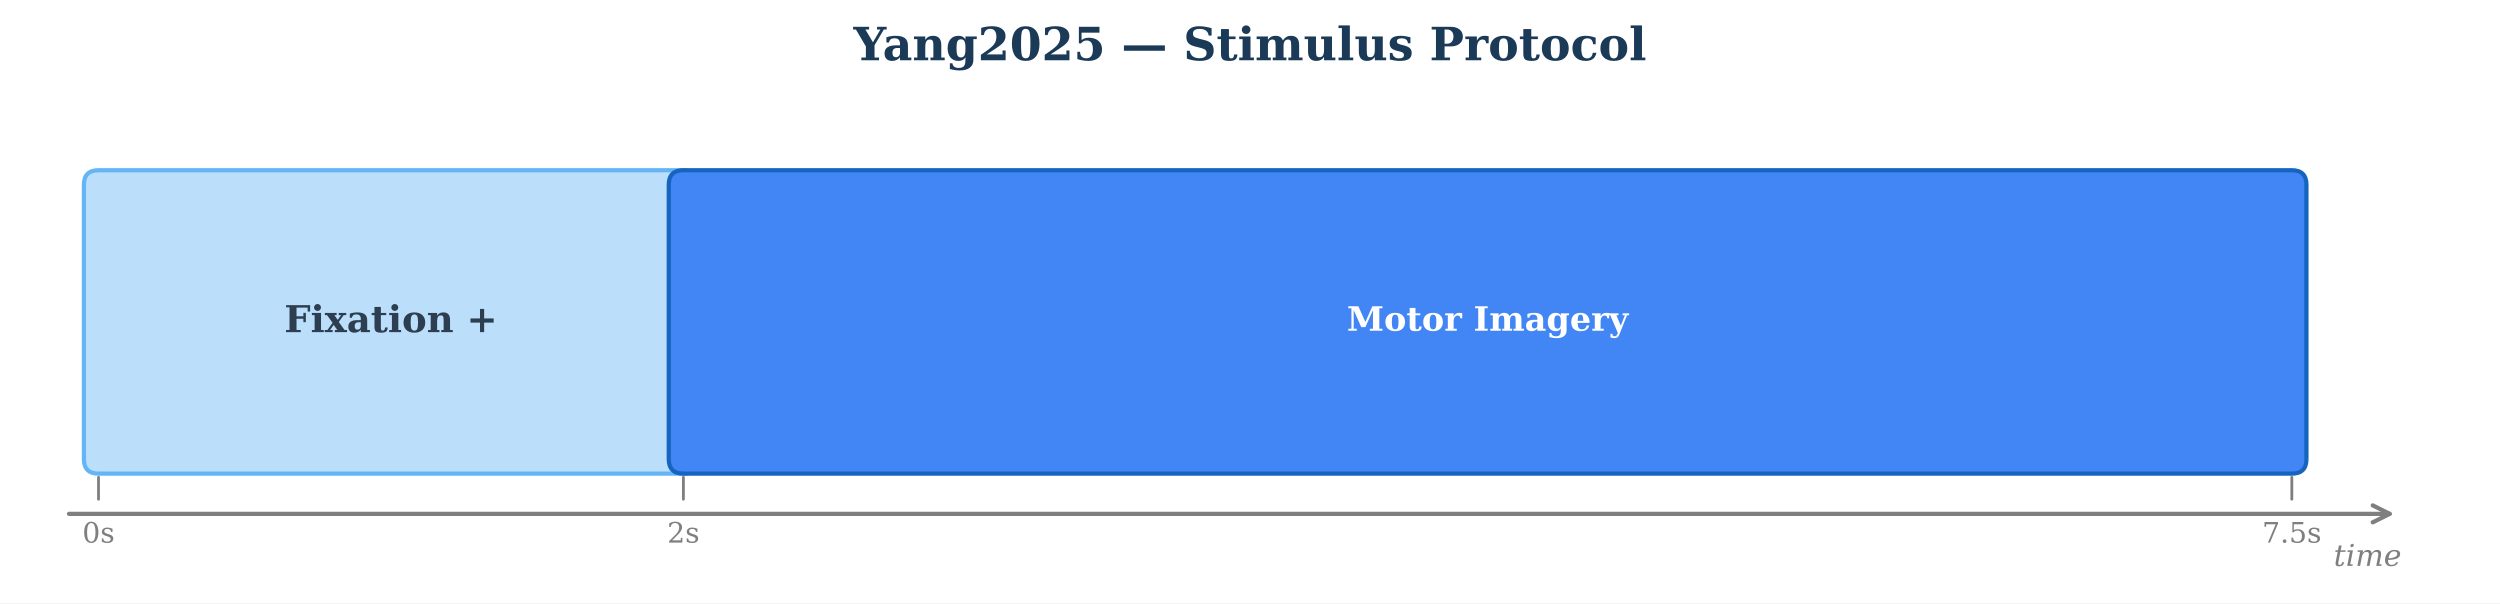
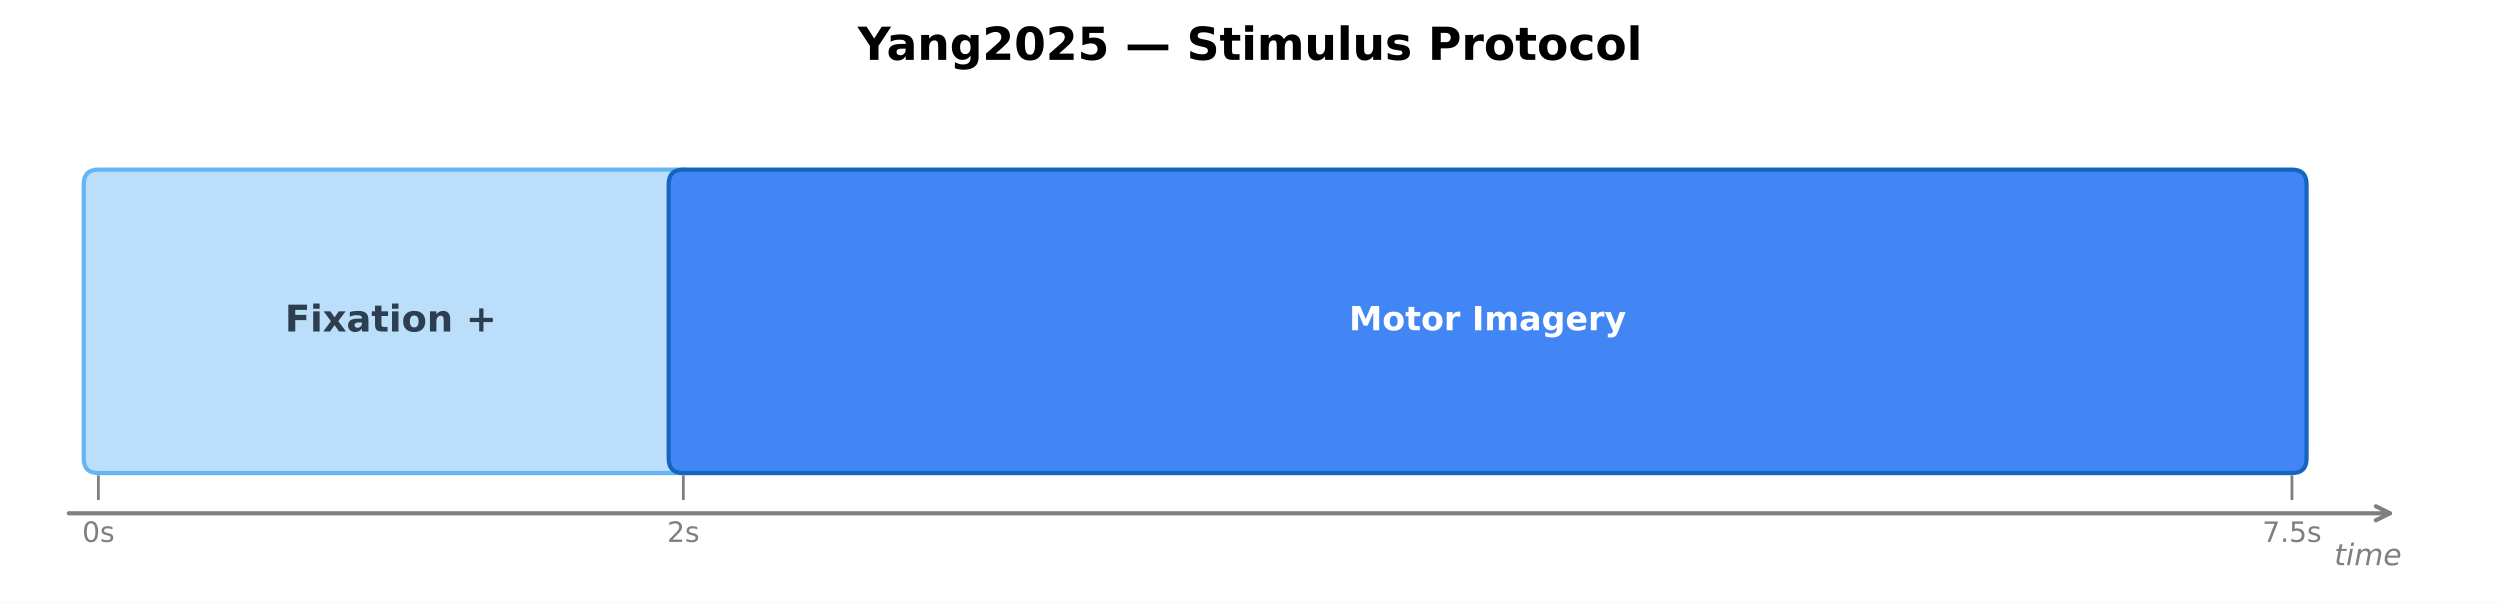
- <svg xmlns="http://www.w3.org/2000/svg" xmlns:xlink="http://www.w3.org/1999/xlink" width="708.48pt" height="170.95pt" viewBox="0 0 708.48 170.95" version="1.1">
+ <svg xmlns="http://www.w3.org/2000/svg" xmlns:xlink="http://www.w3.org/1999/xlink" width="712.8pt" height="171.788pt" viewBox="0 0 712.8 171.788" version="1.1">
  <defs>
    <style type="text/css">*{stroke-linejoin: round; stroke-linecap: butt}</style>
  </defs>
  <g id="figure_1">
    <g id="patch_1">
-       <path d="M 0 170.95  L 708.48 170.95  L 708.48 0  L 0 0  z " style="fill: #ffffff" />
+       <path d="M 0 171.788  L 712.8 171.788  L 712.8 0  L 0 0  z " style="fill: #ffffff" />
    </g>
    <g id="axes_1">
      <g id="patch_2">
-         <path d="M 27.919 134.226  L 193.669 134.226  Q 197.813 134.226 197.813 130.082  L 197.813 52.387  Q 197.813 48.243 193.669 48.243  L 27.919 48.243  Q 23.775 48.243 23.775 52.387  L 23.775 130.082  Q 23.775 134.226 27.919 134.226  z " clip-path="url(#p3e54417679)" style="fill: #bbdefb; stroke: #64b5f6; stroke-width: 1.2" />
+         <path d="M 28.048 134.88  L 194.83 134.88  Q 198.999 134.88 198.999 130.711  L 198.999 52.532  Q 198.999 48.362 194.83 48.362  L 28.048 48.362  Q 23.878 48.362 23.878 52.532  L 23.878 130.711  Q 23.878 134.88 28.048 134.88  z " clip-path="url(#p49a84aa2d1)" style="fill: #bbdefb; stroke: #64b5f6; stroke-width: 1.2" />
      </g>
      <g id="patch_3">
-         <path d="M 193.669 134.226  L 649.483 134.226  Q 653.627 134.226 653.627 130.082  L 653.627 52.387  Q 653.627 48.243 649.483 48.243  L 193.669 48.243  Q 189.525 48.243 189.525 52.387  L 189.525 130.082  Q 189.525 134.226 193.669 134.226  z " clip-path="url(#p3e54417679)" style="fill: #4285f4; stroke: #1565c0; stroke-width: 1.2" />
+         <path d="M 194.83 134.88  L 653.481 134.88  Q 657.65 134.88 657.65 130.711  L 657.65 52.532  Q 657.65 48.362 653.481 48.362  L 194.83 48.362  Q 190.66 48.362 190.66 52.532  L 190.66 130.711  Q 190.66 134.88 194.83 134.88  z " clip-path="url(#p49a84aa2d1)" style="fill: #4285f4; stroke: #1565c0; stroke-width: 1.2" />
      </g>
      <g id="line2d_1">
-         <path d="M 27.919 135.262  L 27.919 141.477  " clip-path="url(#p3e54417679)" style="fill: none; stroke: #7f7f7f; stroke-width: 0.8; stroke-linecap: round" />
+         <path d="M 28.048 135.923  L 28.048 142.177  " clip-path="url(#p49a84aa2d1)" style="fill: none; stroke: #7f7f7f; stroke-width: 0.8; stroke-linecap: square" />
      </g>
      <g id="line2d_2">
-         <path d="M 193.669 135.262  L 193.669 141.477  " clip-path="url(#p3e54417679)" style="fill: none; stroke: #7f7f7f; stroke-width: 0.8; stroke-linecap: round" />
+         <path d="M 194.83 135.923  L 194.83 142.177  " clip-path="url(#p49a84aa2d1)" style="fill: none; stroke: #7f7f7f; stroke-width: 0.8; stroke-linecap: square" />
      </g>
      <g id="line2d_3">
-         <path d="M 649.483 135.262  L 649.483 141.477  " clip-path="url(#p3e54417679)" style="fill: none; stroke: #7f7f7f; stroke-width: 0.8; stroke-linecap: round" />
+         <path d="M 653.481 135.923  L 653.481 142.177  " clip-path="url(#p49a84aa2d1)" style="fill: none; stroke: #7f7f7f; stroke-width: 0.8; stroke-linecap: square" />
      </g>
      <g id="text_1">
-         <g clip-path="url(#p3e54417679)">
-           <g style="fill: #2c3e50" transform="translate(80.57536 94.13173) scale(0.105 -0.105)">
+         <g clip-path="url(#p49a84aa2d1)">
+           <g style="fill: #2c3e50" transform="translate(81.2431 94.5186) scale(0.105 -0.105)">
            <defs>
-               <path id="DejaVuSerif-Bold-46" d="M 300 0  L 300 378  L 897 378  L 897 4288  L 300 4288  L 300 4666  L 4459 4666  L 4459 3566  L 4031 3566  L 4031 4238  L 2106 4238  L 2106 2741  L 3291 2741  L 3291 3334  L 3719 3334  L 3719 1722  L 3291 1722  L 3291 2316  L 2106 2316  L 2106 378  L 2841 378  L 2841 0  L 300 0  z " transform="scale(0.015625)" />
-               <path id="DejaVuSerif-Bold-69" d="M 588 4263  Q 588 4516 763 4689  Q 938 4863 1191 4863  Q 1438 4863 1611 4689  Q 1784 4516 1784 4263  Q 1784 4016 1611 3842  Q 1438 3669 1191 3669  Q 938 3669 763 3841  Q 588 4013 588 4263  z M 1797 378  L 2272 378  L 2272 0  L 219 0  L 219 378  L 691 378  L 691 2944  L 219 2944  L 219 3322  L 1797 3322  L 1797 378  z " transform="scale(0.015625)" />
-               <path id="DejaVuSerif-Bold-78" d="M 2247 2119  L 2834 2944  L 2425 2944  L 2425 3322  L 3719 3322  L 3719 2944  L 3278 2944  L 2431 1759  L 3419 378  L 3859 378  L 3859 0  L 1747 0  L 1747 378  L 2175 378  L 1550 1253  L 922 378  L 1369 378  L 1369 0  L 0 0  L 0 378  L 475 378  L 1356 1619  L 403 2944  L 31 2944  L 31 3322  L 2059 3322  L 2059 2944  L 1656 2944  L 2247 2119  z " transform="scale(0.015625)" />
-               <path id="DejaVuSerif-Bold-61" d="M 3525 2041  L 3525 378  L 4000 378  L 4000 0  L 2419 0  L 2419 422  Q 2200 159 1931 34  Q 1663 -91 1319 -91  Q 809 -91 536 182  Q 263 456 263 966  Q 263 1525 655 1803  Q 1047 2081 1838 2081  L 2419 2081  L 2419 2278  Q 2419 2681 2228 2873  Q 2038 3066 1638 3066  Q 1306 3066 1126 2930  Q 947 2794 872 2484  L 519 2484  L 519 3200  Q 816 3306 1134 3359  Q 1453 3413 1806 3413  Q 2697 3413 3111 3081  Q 3525 2750 3525 2041  z M 2419 1044  L 2419 1709  L 2003 1709  Q 1694 1709 1528 1540  Q 1363 1372 1363 1056  Q 1363 741 1483 584  Q 1603 428 1850 428  Q 2106 428 2262 597  Q 2419 766 2419 1044  z " transform="scale(0.015625)" />
-               <path id="DejaVuSerif-Bold-74" d="M 634 2944  L 153 2944  L 153 3322  L 634 3322  L 634 4353  L 1741 4353  L 1741 3322  L 2663 3322  L 2663 2944  L 1741 2944  L 1741 909  Q 1741 475 1809 369  Q 1878 263 2059 263  Q 2259 263 2356 397  Q 2453 531 2459 813  L 2925 813  Q 2897 313 2651 111  Q 2406 -91 1806 -91  Q 1122 -91 878 123  Q 634 338 634 909  L 634 2944  z " transform="scale(0.015625)" />
-               <path id="DejaVuSerif-Bold-6f" d="M 2138 263  Q 2488 263 2630 563  Q 2772 863 2772 1663  Q 2772 2463 2631 2761  Q 2491 3059 2138 3059  Q 1784 3059 1640 2757  Q 1497 2456 1497 1663  Q 1497 869 1640 566  Q 1784 263 2138 263  z M 2138 -91  Q 1259 -91 761 376  Q 263 844 263 1663  Q 263 2484 761 2948  Q 1259 3413 2138 3413  Q 3019 3413 3516 2948  Q 4013 2484 4013 1663  Q 4013 844 3514 376  Q 3016 -91 2138 -91  z " transform="scale(0.015625)" />
-               <path id="DejaVuSerif-Bold-6e" d="M 219 0  L 219 378  L 691 378  L 691 2944  L 219 2944  L 219 3322  L 1797 3322  L 1797 2853  Q 1997 3150 2253 3281  Q 2509 3413 2900 3413  Q 3459 3413 3745 3083  Q 4031 2753 4031 2113  L 4031 378  L 4506 378  L 4506 0  L 2522 0  L 2522 378  L 2925 378  L 2925 2144  Q 2925 2566 2817 2730  Q 2709 2894 2444 2894  Q 2109 2894 1953 2648  Q 1797 2403 1797 1869  L 1797 378  L 2203 378  L 2203 0  L 219 0  z " transform="scale(0.015625)" />
-               <path id="DejaVuSerif-Bold-20" transform="scale(0.015625)" />
-               <path id="DejaVuSerif-Bold-2b" d="M 3041 4013  L 3041 2369  L 4684 2369  L 4684 1650  L 3041 1650  L 3041 6  L 2322 6  L 2322 1650  L 678 1650  L 678 2369  L 2322 2369  L 2322 4013  L 3041 4013  z " transform="scale(0.015625)" />
+               <path id="DejaVuSans-Bold-46" d="M 588 4666  L 3834 4666  L 3834 3756  L 1791 3756  L 1791 2888  L 3713 2888  L 3713 1978  L 1791 1978  L 1791 0  L 588 0  L 588 4666  z " transform="scale(0.015625)" />
+               <path id="DejaVuSans-Bold-69" d="M 538 3500  L 1656 3500  L 1656 0  L 538 0  L 538 3500  z M 538 4863  L 1656 4863  L 1656 3950  L 538 3950  L 538 4863  z " transform="scale(0.015625)" />
+               <path id="DejaVuSans-Bold-78" d="M 1422 1791  L 159 3500  L 1344 3500  L 2059 2463  L 2784 3500  L 3969 3500  L 2706 1797  L 4031 0  L 2847 0  L 2059 1106  L 1281 0  L 97 0  L 1422 1791  z " transform="scale(0.015625)" />
+               <path id="DejaVuSans-Bold-61" d="M 2106 1575  Q 1756 1575 1579 1456  Q 1403 1338 1403 1106  Q 1403 894 1545 773  Q 1688 653 1941 653  Q 2256 653 2472 879  Q 2688 1106 2688 1447  L 2688 1575  L 2106 1575  z M 3816 1997  L 3816 0  L 2688 0  L 2688 519  Q 2463 200 2181 54  Q 1900 -91 1497 -91  Q 953 -91 614 226  Q 275 544 275 1050  Q 275 1666 698 1953  Q 1122 2241 2028 2241  L 2688 2241  L 2688 2328  Q 2688 2594 2478 2717  Q 2269 2841 1825 2841  Q 1466 2841 1156 2769  Q 847 2697 581 2553  L 581 3406  Q 941 3494 1303 3539  Q 1666 3584 2028 3584  Q 2975 3584 3395 3211  Q 3816 2838 3816 1997  z " transform="scale(0.015625)" />
+               <path id="DejaVuSans-Bold-74" d="M 1759 4494  L 1759 3500  L 2913 3500  L 2913 2700  L 1759 2700  L 1759 1216  Q 1759 972 1856 886  Q 1953 800 2241 800  L 2816 800  L 2816 0  L 1856 0  Q 1194 0 917 276  Q 641 553 641 1216  L 641 2700  L 84 2700  L 84 3500  L 641 3500  L 641 4494  L 1759 4494  z " transform="scale(0.015625)" />
+               <path id="DejaVuSans-Bold-6f" d="M 2203 2784  Q 1831 2784 1636 2517  Q 1441 2250 1441 1747  Q 1441 1244 1636 976  Q 1831 709 2203 709  Q 2569 709 2762 976  Q 2956 1244 2956 1747  Q 2956 2250 2762 2517  Q 2569 2784 2203 2784  z M 2203 3584  Q 3106 3584 3614 3096  Q 4122 2609 4122 1747  Q 4122 884 3614 396  Q 3106 -91 2203 -91  Q 1297 -91 786 396  Q 275 884 275 1747  Q 275 2609 786 3096  Q 1297 3584 2203 3584  z " transform="scale(0.015625)" />
+               <path id="DejaVuSans-Bold-6e" d="M 4056 2131  L 4056 0  L 2931 0  L 2931 347  L 2931 1631  Q 2931 2084 2911 2256  Q 2891 2428 2841 2509  Q 2775 2619 2662 2680  Q 2550 2741 2406 2741  Q 2056 2741 1856 2470  Q 1656 2200 1656 1722  L 1656 0  L 538 0  L 538 3500  L 1656 3500  L 1656 2988  Q 1909 3294 2193 3439  Q 2478 3584 2822 3584  Q 3428 3584 3742 3212  Q 4056 2841 4056 2131  z " transform="scale(0.015625)" />
+               <path id="DejaVuSans-Bold-20" transform="scale(0.015625)" />
+               <path id="DejaVuSans-Bold-2b" d="M 3053 4013  L 3053 2375  L 4684 2375  L 4684 1638  L 3053 1638  L 3053 0  L 2309 0  L 2309 1638  L 678 1638  L 678 2375  L 2309 2375  L 2309 4013  L 3053 4013  z " transform="scale(0.015625)" />
            </defs>
-             <use xlink:href="#DejaVuSerif-Bold-46" />
-             <use xlink:href="#DejaVuSerif-Bold-69" transform="translate(70.99609 0)" />
-             <use xlink:href="#DejaVuSerif-Bold-78" transform="translate(108.9844 0)" />
-             <use xlink:href="#DejaVuSerif-Bold-61" transform="translate(168.6035 0)" />
-             <use xlink:href="#DejaVuSerif-Bold-74" transform="translate(233.3984 0)" />
-             <use xlink:href="#DejaVuSerif-Bold-69" transform="translate(279.5898 0)" />
-             <use xlink:href="#DejaVuSerif-Bold-6f" transform="translate(317.5781 0)" />
-             <use xlink:href="#DejaVuSerif-Bold-6e" transform="translate(384.2773 0)" />
-             <use xlink:href="#DejaVuSerif-Bold-20" transform="translate(456.9824 0)" />
-             <use xlink:href="#DejaVuSerif-Bold-2b" transform="translate(491.7969 0)" />
+             <use xlink:href="#DejaVuSans-Bold-46" />
+             <use xlink:href="#DejaVuSans-Bold-69" transform="translate(68.31055 0)" />
+             <use xlink:href="#DejaVuSans-Bold-78" transform="translate(102.5879 0)" />
+             <use xlink:href="#DejaVuSans-Bold-61" transform="translate(167.0898 0)" />
+             <use xlink:href="#DejaVuSans-Bold-74" transform="translate(234.5703 0)" />
+             <use xlink:href="#DejaVuSans-Bold-69" transform="translate(282.373 0)" />
+             <use xlink:href="#DejaVuSans-Bold-6f" transform="translate(316.6504 0)" />
+             <use xlink:href="#DejaVuSans-Bold-6e" transform="translate(385.3516 0)" />
+             <use xlink:href="#DejaVuSans-Bold-20" transform="translate(456.543 0)" />
+             <use xlink:href="#DejaVuSans-Bold-2b" transform="translate(491.3574 0)" />
          </g>
        </g>
      </g>
      <g id="text_2">
-         <g clip-path="url(#p3e54417679)">
-           <g style="fill: #ffffff" transform="translate(381.6991 93.72071) scale(0.095 -0.095)">
+         <g clip-path="url(#p49a84aa2d1)">
+           <g style="fill: #ffffff" transform="translate(384.6523 94.16844) scale(0.095 -0.095)">
            <defs>
-               <path id="DejaVuSerif-Bold-4d" d="M 269 0  L 269 378  L 863 378  L 863 4288  L 269 4288  L 269 4666  L 2194 4666  L 3525 1672  L 4863 4666  L 6784 4666  L 6784 4288  L 6188 4288  L 6188 378  L 6784 378  L 6784 0  L 4384 0  L 4384 378  L 4978 378  L 4978 3938  L 3531 684  L 2741 684  L 1300 3938  L 1300 378  L 1894 378  L 1894 0  L 269 0  z " transform="scale(0.015625)" />
-               <path id="DejaVuSerif-Bold-72" d="M 3438 3359  L 3438 2369  L 3084 2369  Q 3066 2634 2941 2764  Q 2816 2894 2578 2894  Q 2216 2894 2006 2575  Q 1797 2256 1797 1691  L 1797 378  L 2400 378  L 2400 0  L 219 0  L 219 378  L 691 378  L 691 2944  L 184 2944  L 184 3322  L 1797 3322  L 1797 2731  Q 1959 3078 2226 3245  Q 2494 3413 2881 3413  Q 2978 3413 3117 3398  Q 3256 3384 3438 3359  z " transform="scale(0.015625)" />
-               <path id="DejaVuSerif-Bold-49" d="M 300 0  L 300 378  L 897 378  L 897 4288  L 300 4288  L 300 4666  L 2700 4666  L 2700 4288  L 2100 4288  L 2100 378  L 2700 378  L 2700 0  L 300 0  z " transform="scale(0.015625)" />
-               <path id="DejaVuSerif-Bold-6d" d="M 3884 2778  Q 4116 3109 4384 3261  Q 4653 3413 5013 3413  Q 5584 3413 5867 3089  Q 6150 2766 6150 2113  L 6150 378  L 6625 378  L 6625 0  L 4647 0  L 4647 378  L 5044 378  L 5044 1947  Q 5044 2569 4948 2731  Q 4853 2894 4594 2894  Q 4300 2894 4137 2667  Q 3975 2441 3975 2022  L 3975 378  L 4372 378  L 4372 0  L 2472 0  L 2472 378  L 2869 378  L 2869 1947  Q 2869 2569 2772 2731  Q 2675 2894 2419 2894  Q 2122 2894 1959 2667  Q 1797 2441 1797 2022  L 1797 378  L 2194 378  L 2194 0  L 219 0  L 219 378  L 691 378  L 691 2944  L 219 2944  L 219 3322  L 1797 3322  L 1797 2853  Q 1991 3144 2241 3278  Q 2491 3413 2834 3413  Q 3241 3413 3494 3258  Q 3747 3103 3884 2778  z " transform="scale(0.015625)" />
-               <path id="DejaVuSerif-Bold-67" d="M 3853 2944  L 3853 44  Q 3853 -656 3354 -1039  Q 2856 -1422 1947 -1422  Q 1616 -1422 1275 -1370  Q 934 -1319 575 -1216  L 575 -422  L 928 -422  Q 975 -750 1192 -909  Q 1409 -1069 1813 -1069  Q 2325 -1069 2536 -823  Q 2747 -578 2747 44  L 2747 422  Q 2606 163 2367 36  Q 2128 -91 1778 -91  Q 1072 -91 667 378  Q 263 847 263 1663  Q 263 2481 667 2947  Q 1072 3413 1778 3413  Q 2128 3413 2367 3286  Q 2606 3159 2747 2900  L 2747 3322  L 4325 3322  L 4325 2944  L 3853 2944  z M 2747 1825  Q 2747 2406 2597 2665  Q 2447 2925 2119 2925  Q 1775 2925 1636 2651  Q 1497 2378 1497 1663  Q 1497 947 1637 672  Q 1778 397 2119 397  Q 2447 397 2597 656  Q 2747 916 2747 1497  L 2747 1825  z " transform="scale(0.015625)" />
-               <path id="DejaVuSerif-Bold-65" d="M 2566 1875  Q 2566 2531 2444 2795  Q 2322 3059 2028 3059  Q 1744 3059 1620 2800  Q 1497 2541 1497 1931  L 1497 1875  L 2566 1875  z M 3781 1503  L 1497 1503  L 1497 1478  Q 1497 834 1690 548  Q 1884 263 2316 263  Q 2675 263 2897 453  Q 3119 644 3181 1006  L 3700 1006  Q 3566 441 3166 175  Q 2766 -91 2047 -91  Q 1184 -91 723 364  Q 263 819 263 1663  Q 263 2488 734 2950  Q 1206 3413 2047 3413  Q 2872 3413 3312 2927  Q 3753 2441 3781 1503  z " transform="scale(0.015625)" />
-               <path id="DejaVuSerif-Bold-79" d="M 1997 -750  Q 1847 -1116 1634 -1269  Q 1422 -1422 1063 -1422  Q 909 -1422 721 -1387  Q 534 -1353 313 -1288  L 313 -594  L 666 -597  Q 675 -838 779 -953  Q 884 -1069 1094 -1069  Q 1297 -1069 1422 -958  Q 1547 -847 1672 -538  L 1722 -422  L 275 2944  L -84 2944  L -84 3322  L 1831 3322  L 1831 2944  L 1434 2944  L 2278 978  L 3066 2944  L 2625 2944  L 2625 3322  L 3872 3322  L 3872 2944  L 3469 2944  L 1997 -750  z " transform="scale(0.015625)" />
+               <path id="DejaVuSans-Bold-4d" d="M 588 4666  L 2119 4666  L 3181 2169  L 4250 4666  L 5778 4666  L 5778 0  L 4641 0  L 4641 3413  L 3566 897  L 2803 897  L 1728 3413  L 1728 0  L 588 0  L 588 4666  z " transform="scale(0.015625)" />
+               <path id="DejaVuSans-Bold-72" d="M 3138 2547  Q 2991 2616 2845 2648  Q 2700 2681 2553 2681  Q 2122 2681 1889 2404  Q 1656 2128 1656 1613  L 1656 0  L 538 0  L 538 3500  L 1656 3500  L 1656 2925  Q 1872 3269 2151 3426  Q 2431 3584 2822 3584  Q 2878 3584 2943 3579  Q 3009 3575 3134 3559  L 3138 2547  z " transform="scale(0.015625)" />
+               <path id="DejaVuSans-Bold-49" d="M 588 4666  L 1791 4666  L 1791 0  L 588 0  L 588 4666  z " transform="scale(0.015625)" />
+               <path id="DejaVuSans-Bold-6d" d="M 3781 2919  Q 3994 3244 4286 3414  Q 4578 3584 4928 3584  Q 5531 3584 5847 3212  Q 6163 2841 6163 2131  L 6163 0  L 5038 0  L 5038 1825  Q 5041 1866 5042 1909  Q 5044 1953 5044 2034  Q 5044 2406 4934 2573  Q 4825 2741 4581 2741  Q 4263 2741 4089 2478  Q 3916 2216 3909 1719  L 3909 0  L 2784 0  L 2784 1825  Q 2784 2406 2684 2573  Q 2584 2741 2328 2741  Q 2006 2741 1831 2477  Q 1656 2213 1656 1722  L 1656 0  L 531 0  L 531 3500  L 1656 3500  L 1656 2988  Q 1863 3284 2130 3434  Q 2397 3584 2719 3584  Q 3081 3584 3359 3409  Q 3638 3234 3781 2919  z " transform="scale(0.015625)" />
+               <path id="DejaVuSans-Bold-67" d="M 2919 594  Q 2688 288 2409 144  Q 2131 0 1766 0  Q 1125 0 706 504  Q 288 1009 288 1791  Q 288 2575 706 3076  Q 1125 3578 1766 3578  Q 2131 3578 2409 3434  Q 2688 3291 2919 2981  L 2919 3500  L 4044 3500  L 4044 353  Q 4044 -491 3511 -936  Q 2978 -1381 1966 -1381  Q 1638 -1381 1331 -1331  Q 1025 -1281 716 -1178  L 716 -306  Q 1009 -475 1290 -558  Q 1572 -641 1856 -641  Q 2406 -641 2662 -400  Q 2919 -159 2919 353  L 2919 594  z M 2181 2772  Q 1834 2772 1640 2515  Q 1447 2259 1447 1791  Q 1447 1309 1634 1061  Q 1822 813 2181 813  Q 2531 813 2725 1069  Q 2919 1325 2919 1791  Q 2919 2259 2725 2515  Q 2531 2772 2181 2772  z " transform="scale(0.015625)" />
+               <path id="DejaVuSans-Bold-65" d="M 4031 1759  L 4031 1441  L 1416 1441  Q 1456 1047 1700 850  Q 1944 653 2381 653  Q 2734 653 3104 758  Q 3475 863 3866 1075  L 3866 213  Q 3469 63 3072 -14  Q 2675 -91 2278 -91  Q 1328 -91 801 392  Q 275 875 275 1747  Q 275 2603 792 3093  Q 1309 3584 2216 3584  Q 3041 3584 3536 3087  Q 4031 2591 4031 1759  z M 2881 2131  Q 2881 2450 2695 2645  Q 2509 2841 2209 2841  Q 1884 2841 1681 2658  Q 1478 2475 1428 2131  L 2881 2131  z " transform="scale(0.015625)" />
+               <path id="DejaVuSans-Bold-79" d="M 78 3500  L 1197 3500  L 2138 1125  L 2938 3500  L 4056 3500  L 2584 -331  Q 2363 -916 2067 -1148  Q 1772 -1381 1288 -1381  L 641 -1381  L 641 -647  L 991 -647  Q 1275 -647 1404 -556  Q 1534 -466 1606 -231  L 1638 -134  L 78 3500  z " transform="scale(0.015625)" />
            </defs>
-             <use xlink:href="#DejaVuSerif-Bold-4d" />
-             <use xlink:href="#DejaVuSerif-Bold-6f" transform="translate(110.6934 0)" />
-             <use xlink:href="#DejaVuSerif-Bold-74" transform="translate(177.3926 0)" />
-             <use xlink:href="#DejaVuSerif-Bold-6f" transform="translate(223.584 0)" />
-             <use xlink:href="#DejaVuSerif-Bold-72" transform="translate(290.2832 0)" />
-             <use xlink:href="#DejaVuSerif-Bold-20" transform="translate(342.9688 0)" />
-             <use xlink:href="#DejaVuSerif-Bold-49" transform="translate(377.7832 0)" />
-             <use xlink:href="#DejaVuSerif-Bold-6d" transform="translate(424.5605 0)" />
-             <use xlink:href="#DejaVuSerif-Bold-61" transform="translate(530.3711 0)" />
-             <use xlink:href="#DejaVuSerif-Bold-67" transform="translate(595.166 0)" />
-             <use xlink:href="#DejaVuSerif-Bold-65" transform="translate(665.0879 0)" />
-             <use xlink:href="#DejaVuSerif-Bold-72" transform="translate(728.7109 0)" />
-             <use xlink:href="#DejaVuSerif-Bold-79" transform="translate(781.3965 0)" />
+             <use xlink:href="#DejaVuSans-Bold-4d" />
+             <use xlink:href="#DejaVuSans-Bold-6f" transform="translate(99.51172 0)" />
+             <use xlink:href="#DejaVuSans-Bold-74" transform="translate(168.2129 0)" />
+             <use xlink:href="#DejaVuSans-Bold-6f" transform="translate(216.0156 0)" />
+             <use xlink:href="#DejaVuSans-Bold-72" transform="translate(284.7168 0)" />
+             <use xlink:href="#DejaVuSans-Bold-20" transform="translate(334.0332 0)" />
+             <use xlink:href="#DejaVuSans-Bold-49" transform="translate(368.8477 0)" />
+             <use xlink:href="#DejaVuSans-Bold-6d" transform="translate(406.0547 0)" />
+             <use xlink:href="#DejaVuSans-Bold-61" transform="translate(510.2539 0)" />
+             <use xlink:href="#DejaVuSans-Bold-67" transform="translate(577.7344 0)" />
+             <use xlink:href="#DejaVuSans-Bold-65" transform="translate(649.3164 0)" />
+             <use xlink:href="#DejaVuSans-Bold-72" transform="translate(717.1387 0)" />
+             <use xlink:href="#DejaVuSans-Bold-79" transform="translate(766.4551 0)" />
          </g>
        </g>
      </g>
      <g id="text_3">
-         <g style="fill: #7f7f7f" transform="translate(23.32131 153.7719) scale(0.08 -0.08)">
+         <g style="fill: #7f7f7f" transform="translate(23.41901 154.5102) scale(0.08 -0.08)">
          <defs>
-             <path id="DejaVuSerif-30" d="M 2034 219  Q 2513 219 2750 744  Q 2988 1269 2988 2328  Q 2988 3391 2750 3916  Q 2513 4441 2034 4441  Q 1556 4441 1318 3916  Q 1081 3391 1081 2328  Q 1081 1269 1318 744  Q 1556 219 2034 219  z M 2034 -91  Q 1275 -91 848 546  Q 422 1184 422 2328  Q 422 3475 848 4112  Q 1275 4750 2034 4750  Q 2797 4750 3222 4112  Q 3647 3475 3647 2328  Q 3647 1184 3222 546  Q 2797 -91 2034 -91  z " transform="scale(0.015625)" />
-             <path id="DejaVuSerif-73" d="M 359 184  L 359 959  L 691 959  Q 703 588 923 403  Q 1144 219 1575 219  Q 1963 219 2166 364  Q 2369 509 2369 788  Q 2369 1006 2220 1140  Q 2072 1275 1594 1428  L 1178 1569  Q 750 1706 558 1912  Q 366 2119 366 2438  Q 366 2894 700 3153  Q 1034 3413 1625 3413  Q 1888 3413 2178 3344  Q 2469 3275 2778 3144  L 2778 2419  L 2447 2419  Q 2434 2741 2221 2922  Q 2009 3103 1644 3103  Q 1281 3103 1095 2975  Q 909 2847 909 2591  Q 909 2381 1050 2254  Q 1191 2128 1613 1997  L 2069 1856  Q 2541 1709 2748 1489  Q 2956 1269 2956 922  Q 2956 450 2595 179  Q 2234 -91 1600 -91  Q 1278 -91 972 -22  Q 666 47 359 184  z " transform="scale(0.015625)" />
+             <path id="DejaVuSans-30" d="M 2034 4250  Q 1547 4250 1301 3770  Q 1056 3291 1056 2328  Q 1056 1369 1301 889  Q 1547 409 2034 409  Q 2525 409 2770 889  Q 3016 1369 3016 2328  Q 3016 3291 2770 3770  Q 2525 4250 2034 4250  z M 2034 4750  Q 2819 4750 3233 4129  Q 3647 3509 3647 2328  Q 3647 1150 3233 529  Q 2819 -91 2034 -91  Q 1250 -91 836 529  Q 422 1150 422 2328  Q 422 3509 836 4129  Q 1250 4750 2034 4750  z " transform="scale(0.015625)" />
+             <path id="DejaVuSans-73" d="M 2834 3397  L 2834 2853  Q 2591 2978 2328 3040  Q 2066 3103 1784 3103  Q 1356 3103 1142 2972  Q 928 2841 928 2578  Q 928 2378 1081 2264  Q 1234 2150 1697 2047  L 1894 2003  Q 2506 1872 2764 1633  Q 3022 1394 3022 966  Q 3022 478 2636 193  Q 2250 -91 1575 -91  Q 1294 -91 989 -36  Q 684 19 347 128  L 347 722  Q 666 556 975 473  Q 1284 391 1588 391  Q 1994 391 2212 530  Q 2431 669 2431 922  Q 2431 1156 2273 1281  Q 2116 1406 1581 1522  L 1381 1569  Q 847 1681 609 1914  Q 372 2147 372 2553  Q 372 3047 722 3315  Q 1072 3584 1716 3584  Q 2034 3584 2315 3537  Q 2597 3491 2834 3397  z " transform="scale(0.015625)" />
          </defs>
-           <use xlink:href="#DejaVuSerif-30" />
-           <use xlink:href="#DejaVuSerif-73" transform="translate(63.62305 0)" />
+           <use xlink:href="#DejaVuSans-30" />
+           <use xlink:href="#DejaVuSans-73" transform="translate(63.62305 0)" />
        </g>
      </g>
      <g id="text_4">
-         <g style="fill: #7f7f7f" transform="translate(189.0718 153.7719) scale(0.08 -0.08)">
+         <g style="fill: #7f7f7f" transform="translate(190.2011 154.5102) scale(0.08 -0.08)">
          <defs>
-             <path id="DejaVuSerif-32" d="M 819 3553  L 469 3553  L 469 4384  Q 803 4563 1142 4656  Q 1481 4750 1806 4750  Q 2534 4750 2956 4397  Q 3378 4044 3378 3438  Q 3378 2753 2422 1800  Q 2347 1728 2309 1691  L 1131 513  L 3078 513  L 3078 1088  L 3444 1088  L 3444 0  L 434 0  L 434 341  L 1850 1753  Q 2319 2222 2519 2614  Q 2719 3006 2719 3438  Q 2719 3909 2473 4175  Q 2228 4441 1797 4441  Q 1350 4441 1106 4219  Q 863 3997 819 3553  z " transform="scale(0.015625)" />
+             <path id="DejaVuSans-32" d="M 1228 531  L 3431 531  L 3431 0  L 469 0  L 469 531  Q 828 903 1448 1529  Q 2069 2156 2228 2338  Q 2531 2678 2651 2914  Q 2772 3150 2772 3378  Q 2772 3750 2511 3984  Q 2250 4219 1831 4219  Q 1534 4219 1204 4116  Q 875 4013 500 3803  L 500 4441  Q 881 4594 1212 4672  Q 1544 4750 1819 4750  Q 2544 4750 2975 4387  Q 3406 4025 3406 3419  Q 3406 3131 3298 2873  Q 3191 2616 2906 2266  Q 2828 2175 2409 1742  Q 1991 1309 1228 531  z " transform="scale(0.015625)" />
          </defs>
-           <use xlink:href="#DejaVuSerif-32" />
-           <use xlink:href="#DejaVuSerif-73" transform="translate(63.62305 0)" />
+           <use xlink:href="#DejaVuSans-32" />
+           <use xlink:href="#DejaVuSans-73" transform="translate(63.62305 0)" />
        </g>
      </g>
      <g id="text_5">
-         <g style="fill: #7f7f7f" transform="translate(641.0692 153.7719) scale(0.08 -0.08)">
+         <g style="fill: #7f7f7f" transform="translate(645.0356 154.5102) scale(0.08 -0.08)">
          <defs>
-             <path id="DejaVuSerif-37" d="M 3609 4347  L 1784 0  L 1319 0  L 3059 4153  L 903 4153  L 903 3578  L 538 3578  L 538 4666  L 3609 4666  L 3609 4347  z " transform="scale(0.015625)" />
-             <path id="DejaVuSerif-2e" d="M 603 325  Q 603 500 722 622  Q 841 744 1019 744  Q 1191 744 1312 622  Q 1434 500 1434 325  Q 1434 153 1312 31  Q 1191 -91 1019 -91  Q 841 -91 722 29  Q 603 150 603 325  z " transform="scale(0.015625)" />
-             <path id="DejaVuSerif-35" d="M 3219 4666  L 3219 4153  L 1081 4153  L 1081 2816  Q 1244 2928 1461 2984  Q 1678 3041 1947 3041  Q 2703 3041 3140 2622  Q 3578 2203 3578 1478  Q 3578 738 3136 323  Q 2694 -91 1894 -91  Q 1572 -91 1234 -12  Q 897 66 544 225  L 544 1131  L 897 1131  Q 925 688 1179 453  Q 1434 219 1894 219  Q 2388 219 2653 544  Q 2919 869 2919 1478  Q 2919 2084 2655 2407  Q 2391 2731 1894 2731  Q 1613 2731 1398 2631  Q 1184 2531 1019 2322  L 750 2322  L 750 4666  L 3219 4666  z " transform="scale(0.015625)" />
+             <path id="DejaVuSans-37" d="M 525 4666  L 3525 4666  L 3525 4397  L 1831 0  L 1172 0  L 2766 4134  L 525 4134  L 525 4666  z " transform="scale(0.015625)" />
+             <path id="DejaVuSans-2e" d="M 684 794  L 1344 794  L 1344 0  L 684 0  L 684 794  z " transform="scale(0.015625)" />
+             <path id="DejaVuSans-35" d="M 691 4666  L 3169 4666  L 3169 4134  L 1269 4134  L 1269 2991  Q 1406 3038 1543 3061  Q 1681 3084 1819 3084  Q 2600 3084 3056 2656  Q 3513 2228 3513 1497  Q 3513 744 3044 326  Q 2575 -91 1722 -91  Q 1428 -91 1123 -41  Q 819 9 494 109  L 494 744  Q 775 591 1075 516  Q 1375 441 1709 441  Q 2250 441 2565 725  Q 2881 1009 2881 1497  Q 2881 1984 2565 2268  Q 2250 2553 1709 2553  Q 1456 2553 1204 2497  Q 953 2441 691 2322  L 691 4666  z " transform="scale(0.015625)" />
          </defs>
-           <use xlink:href="#DejaVuSerif-37" />
-           <use xlink:href="#DejaVuSerif-2e" transform="translate(63.62305 0)" />
-           <use xlink:href="#DejaVuSerif-35" transform="translate(95.41016 0)" />
-           <use xlink:href="#DejaVuSerif-73" transform="translate(159.0332 0)" />
+           <use xlink:href="#DejaVuSans-37" />
+           <use xlink:href="#DejaVuSans-2e" transform="translate(63.62305 0)" />
+           <use xlink:href="#DejaVuSans-35" transform="translate(95.41016 0)" />
+           <use xlink:href="#DejaVuSans-73" transform="translate(159.0332 0)" />
        </g>
      </g>
      <g id="patch_4">
-         <path d="M 19.56 145.621  Q 349.061 145.621 677.22 145.621  " style="fill: none; stroke: #7f7f7f; stroke-width: 1.2; stroke-linecap: round" />
-         <path d="M 672.42 143.221  L 677.22 145.621  L 672.42 148.021  " style="fill: none; stroke: #7f7f7f; stroke-width: 1.2; stroke-linecap: round" />
+         <path d="M 19.622 146.347  Q 351.186 146.347 681.409 146.347  " style="fill: none; stroke: #7f7f7f; stroke-width: 1.2; stroke-linecap: round" />
+         <path d="M 677.409 144.347  L 681.409 146.347  L 677.409 148.347  " style="fill: none; stroke: #7f7f7f; stroke-width: 1.2; stroke-linecap: round" />
      </g>
      <g id="text_6">
-         <g style="fill: #7f7f7f" transform="translate(661.3353 160.3674) scale(0.085 -0.085)">
+         <g style="fill: #7f7f7f" transform="translate(665.5489 161.1444) scale(0.085 -0.085)">
          <defs>
-             <path id="DejaVuSerif-Italic-74" d="M 856 2988  L 350 2988  L 416 3322  L 922 3322  L 1122 4353  L 1700 4353  L 1500 3322  L 2581 3322  L 2516 2988  L 1434 2988  L 1025 878  Q 978 631 978 488  Q 978 388 1000 338  Q 1059 219 1278 219  Q 1503 219 1633 351  Q 1763 484 1825 781  L 2259 781  Q 2147 328 1884 118  Q 1622 -91 1169 -91  Q 672 -91 506 131  Q 406 266 406 516  Q 406 675 447 878  L 856 2988  z " transform="scale(0.015625)" />
-             <path id="DejaVuSerif-Italic-69" d="M 1009 4353  Q 1038 4497 1163 4603  Q 1288 4709 1434 4709  Q 1578 4709 1663 4603  Q 1728 4522 1728 4422  Q 1728 4388 1719 4353  Q 1691 4206 1567 4103  Q 1444 4000 1297 4000  Q 1150 4000 1066 4103  Q 1003 4181 1003 4281  Q 1003 4316 1009 4353  z M 963 331  L 1506 331  L 1444 0  L 325 0  L 903 2988  L 353 2988  L 419 3322  L 1544 3322  L 963 331  z " transform="scale(0.015625)" />
-             <path id="DejaVuSerif-Italic-6d" d="M 3503 2675  Q 3741 3041 4034 3227  Q 4328 3413 4672 3413  Q 5194 3413 5388 3088  Q 5503 2894 5503 2578  Q 5503 2372 5453 2113  L 5106 331  L 5625 331  L 5563 0  L 4469 0  L 4866 2047  Q 4913 2291 4913 2466  Q 4913 2659 4856 2772  Q 4750 2988 4403 2988  Q 4019 2988 3761 2697  Q 3503 2406 3394 1850  L 3034 0  L 2459 0  L 2863 2069  Q 2906 2303 2906 2472  Q 2906 2666 2850 2775  Q 2741 2988 2394 2988  Q 2009 2988 1751 2697  Q 1494 2406 1384 1850  L 1025 0  L 450 0  L 1031 2994  L 481 2994  L 544 3322  L 1669 3322  L 1556 2731  Q 1778 3063 2059 3238  Q 2341 3413 2653 3413  Q 3041 3413 3262 3220  Q 3484 3028 3503 2675  z " transform="scale(0.015625)" />
-             <path id="DejaVuSerif-Italic-65" d="M 938 1275  Q 925 1156 925 1050  Q 925 756 1031 563  Q 1216 219 1709 219  Q 2072 219 2250 328  Q 2569 525 2644 778  L 3066 778  Q 2941 381 2475 103  Q 2150 -91 1506 -91  Q 863 -91 516 388  Q 272 722 272 1206  Q 272 1419 319 1659  Q 472 2450 1000 2931  Q 1528 3413 2278 3413  Q 3500 3413 3500 2547  Q 3500 1913 2859 1603  Q 2206 1288 938 1275  z M 2541 1975  Q 2891 2181 2891 2569  Q 2891 3103 2181 3103  Q 1763 3103 1472 2784  Q 1181 2466 1003 1606  Q 2006 1653 2541 1975  z " transform="scale(0.015625)" />
+             <path id="DejaVuSans-Oblique-74" d="M 2706 3500  L 2619 3053  L 1472 3053  L 1100 1153  Q 1081 1047 1072 975  Q 1063 903 1063 863  Q 1063 663 1183 572  Q 1303 481 1569 481  L 2150 481  L 2053 0  L 1503 0  Q 991 0 739 200  Q 488 400 488 806  Q 488 878 497 964  Q 506 1050 525 1153  L 897 3053  L 409 3053  L 500 3500  L 978 3500  L 1172 4494  L 1747 4494  L 1556 3500  L 2706 3500  z " transform="scale(0.015625)" />
+             <path id="DejaVuSans-Oblique-69" d="M 1172 4863  L 1747 4863  L 1606 4134  L 1031 4134  L 1172 4863  z M 909 3500  L 1484 3500  L 800 0  L 225 0  L 909 3500  z " transform="scale(0.015625)" />
+             <path id="DejaVuSans-Oblique-6d" d="M 5747 2113  L 5338 0  L 4763 0  L 5166 2094  Q 5191 2228 5203 2325  Q 5216 2422 5216 2491  Q 5216 2772 5059 2928  Q 4903 3084 4622 3084  Q 4203 3084 3875 2770  Q 3547 2456 3450 1953  L 3066 0  L 2491 0  L 2900 2094  Q 2925 2209 2937 2307  Q 2950 2406 2950 2484  Q 2950 2769 2794 2926  Q 2638 3084 2363 3084  Q 1938 3084 1609 2770  Q 1281 2456 1184 1953  L 800 0  L 225 0  L 909 3500  L 1484 3500  L 1375 2956  Q 1609 3263 1923 3423  Q 2238 3584 2597 3584  Q 2978 3584 3223 3384  Q 3469 3184 3519 2828  Q 3781 3197 4126 3390  Q 4472 3584 4856 3584  Q 5306 3584 5551 3325  Q 5797 3066 5797 2591  Q 5797 2488 5784 2364  Q 5772 2241 5747 2113  z " transform="scale(0.015625)" />
+             <path id="DejaVuSans-Oblique-65" d="M 3078 2063  Q 3088 2113 3092 2166  Q 3097 2219 3097 2272  Q 3097 2653 2873 2875  Q 2650 3097 2266 3097  Q 1838 3097 1509 2826  Q 1181 2556 1013 2059  L 3078 2063  z M 3578 1613  L 903 1613  Q 884 1494 878 1425  Q 872 1356 872 1306  Q 872 872 1139 634  Q 1406 397 1894 397  Q 2269 397 2603 481  Q 2938 566 3225 728  L 3116 159  Q 2806 34 2476 -28  Q 2147 -91 1806 -91  Q 1078 -91 686 257  Q 294 606 294 1247  Q 294 1794 489 2264  Q 684 2734 1063 3103  Q 1306 3334 1642 3459  Q 1978 3584 2356 3584  Q 2950 3584 3301 3228  Q 3653 2872 3653 2272  Q 3653 2128 3634 1964  Q 3616 1800 3578 1613  z " transform="scale(0.015625)" />
          </defs>
-           <use xlink:href="#DejaVuSerif-Italic-74" />
-           <use xlink:href="#DejaVuSerif-Italic-69" transform="translate(40.18555 0)" />
-           <use xlink:href="#DejaVuSerif-Italic-6d" transform="translate(72.16797 0)" />
-           <use xlink:href="#DejaVuSerif-Italic-65" transform="translate(166.9922 0)" />
+           <use xlink:href="#DejaVuSans-Oblique-74" />
+           <use xlink:href="#DejaVuSans-Oblique-69" transform="translate(39.20898 0)" />
+           <use xlink:href="#DejaVuSans-Oblique-6d" transform="translate(66.99219 0)" />
+           <use xlink:href="#DejaVuSans-Oblique-65" transform="translate(164.4043 0)" />
        </g>
      </g>
      <g id="text_7">
-         <g style="fill: #1b3a57" transform="translate(241.8702 17.07797) scale(0.13 -0.13)">
+         <g transform="translate(244.5462 17.07797) scale(0.13 -0.13)">
          <defs>
-             <path id="DejaVuSerif-Bold-59" d="M 1100 0  L 1100 378  L 1728 378  L 1728 1931  L 341 4288  L -56 4288  L -56 4666  L 2181 4666  L 2181 4288  L 1663 4288  L 2713 2509  L 3756 4288  L 3291 4288  L 3291 4666  L 4628 4666  L 4628 4288  L 4231 4288  L 2938 2094  L 2938 378  L 3566 378  L 3566 0  L 1100 0  z " transform="scale(0.015625)" />
-             <path id="DejaVuSerif-Bold-32" d="M 844 3513  L 469 3513  L 469 4519  Q 850 4634 1223 4692  Q 1597 4750 1978 4750  Q 2869 4750 3367 4386  Q 3866 4022 3866 3372  Q 3866 2909 3591 2542  Q 3316 2175 2541 1672  L 1241 819  L 3450 819  L 3450 1369  L 3878 1369  L 3878 0  L 428 0  L 428 763  L 1119 1241  Q 2003 1850 2297 2278  Q 2591 2706 2591 3278  Q 2591 3819 2367 4101  Q 2144 4384 1716 4384  Q 1347 4384 1125 4161  Q 903 3938 844 3513  z " transform="scale(0.015625)" />
-             <path id="DejaVuSerif-Bold-30" d="M 2228 275  Q 2603 275 2742 615  Q 2881 956 2881 2328  Q 2881 3691 2742 4037  Q 2603 4384 2228 4384  Q 1853 4384 1714 4043  Q 1575 3703 1575 2328  Q 1575 956 1714 615  Q 1853 275 2228 275  z M 2228 -91  Q 1294 -91 797 532  Q 300 1156 300 2328  Q 300 3500 797 4125  Q 1294 4750 2228 4750  Q 3159 4750 3656 4125  Q 4153 3500 4153 2328  Q 4153 1156 3656 532  Q 3159 -91 2228 -91  z " transform="scale(0.015625)" />
-             <path id="DejaVuSerif-Bold-35" d="M 3609 4666  L 3609 3847  L 1113 3847  L 1113 2822  Q 1319 2981 1572 3062  Q 1825 3144 2106 3144  Q 2969 3144 3469 2708  Q 3969 2272 3969 1522  Q 3969 759 3469 334  Q 2969 -91 2069 -91  Q 1688 -91 1311 -28  Q 934 34 525 166  L 525 1184  L 900 1184  Q 919 725 1139 500  Q 1359 275 1791 275  Q 2250 275 2472 583  Q 2694 891 2694 1522  Q 2694 2144 2476 2451  Q 2259 2759 1819 2759  Q 1581 2759 1395 2661  Q 1209 2563 1050 2356  L 738 2356  L 738 4666  L 3609 4666  z " transform="scale(0.015625)" />
-             <path id="DejaVuSerif-Bold-2014" d="M 344 2075  L 6056 2075  L 6056 1325  L 344 1325  L 344 2075  z " transform="scale(0.015625)" />
-             <path id="DejaVuSerif-Bold-53" d="M 494 225  L 494 1331  L 891 1331  Q 981 806 1318 547  Q 1656 288 2253 288  Q 2738 288 2991 472  Q 3244 656 3244 1013  Q 3244 1294 3072 1450  Q 2900 1606 2363 1741  L 1663 1913  Q 978 2088 700 2398  Q 422 2709 422 3284  Q 422 3978 883 4364  Q 1344 4750 2175 4750  Q 2584 4750 3026 4681  Q 3469 4613 3944 4475  L 3944 3444  L 3547 3444  Q 3456 3925 3150 4148  Q 2844 4372 2278 4372  Q 1816 4372 1580 4211  Q 1344 4050 1344 3731  Q 1344 3441 1506 3289  Q 1669 3138 2303 2975  L 3003 2803  Q 3653 2641 3945 2297  Q 4238 1953 4238 1350  Q 4238 644 3750 276  Q 3263 -91 2316 -91  Q 1859 -91 1409 -12  Q 959 66 494 225  z " transform="scale(0.015625)" />
-             <path id="DejaVuSerif-Bold-75" d="M 3963 3322  L 3963 378  L 4434 378  L 4434 0  L 2853 0  L 2853 469  Q 2656 172 2400 40  Q 2144 -91 1753 -91  Q 1194 -91 908 239  Q 622 569 622 1209  L 622 2944  L 147 2944  L 147 3322  L 1728 3322  L 1728 1381  Q 1728 763 1831 595  Q 1934 428 2209 428  Q 2544 428 2698 675  Q 2853 922 2853 1459  L 2853 2944  L 2450 2944  L 2450 3322  L 3963 3322  z " transform="scale(0.015625)" />
-             <path id="DejaVuSerif-Bold-6c" d="M 1797 378  L 2272 378  L 2272 0  L 219 0  L 219 378  L 691 378  L 691 4488  L 219 4488  L 219 4863  L 1797 4863  L 1797 378  z " transform="scale(0.015625)" />
-             <path id="DejaVuSerif-Bold-73" d="M 300 97  L 300 1025  L 653 1025  Q 697 653 931 458  Q 1166 263 1569 263  Q 1906 263 2086 380  Q 2266 497 2266 716  Q 2266 916 2152 1025  Q 2038 1134 1709 1216  L 1253 1331  Q 738 1459 506 1698  Q 275 1938 275 2344  Q 275 2884 650 3148  Q 1025 3413 1806 3413  Q 2100 3413 2433 3364  Q 2766 3316 3169 3213  L 3169 2375  L 2816 2375  Q 2788 2716 2573 2887  Q 2359 3059 1959 3059  Q 1622 3059 1448 2951  Q 1275 2844 1275 2638  Q 1275 2469 1375 2372  Q 1475 2275 1734 2209  L 2188 2094  Q 2841 1928 3091 1684  Q 3341 1441 3341 1006  Q 3341 444 2939 176  Q 2538 -91 1691 -91  Q 1381 -91 1034 -44  Q 688 3 300 97  z " transform="scale(0.015625)" />
-             <path id="DejaVuSerif-Bold-50" d="M 300 0  L 300 378  L 897 378  L 897 4288  L 300 4288  L 300 4666  L 2956 4666  Q 3734 4666 4193 4295  Q 4653 3925 4653 3303  Q 4653 2678 4192 2304  Q 3731 1931 2956 1931  L 2100 1931  L 2100 378  L 2853 378  L 2853 0  L 300 0  z M 2100 2309  L 2450 2309  Q 2856 2309 3098 2579  Q 3341 2850 3341 3303  Q 3341 3753 3100 4020  Q 2859 4288 2450 4288  L 2100 4288  L 2100 2309  z " transform="scale(0.015625)" />
-             <path id="DejaVuSerif-Bold-63" d="M 3609 1038  Q 3491 469 3123 189  Q 2756 -91 2125 -91  Q 1238 -91 750 368  Q 263 828 263 1663  Q 263 2488 744 2950  Q 1225 3413 2081 3413  Q 2428 3413 2781 3347  Q 3134 3281 3500 3150  L 3500 2228  L 3150 2228  Q 3100 2650 2903 2854  Q 2706 3059 2350 3059  Q 1888 3059 1692 2746  Q 1497 2434 1497 1663  Q 1497 909 1687 586  Q 1878 263 2309 263  Q 2644 263 2845 463  Q 3047 663 3091 1038  L 3609 1038  z " transform="scale(0.015625)" />
+             <path id="DejaVuSans-Bold-59" d="M -63 4666  L 1253 4666  L 2316 3003  L 3378 4666  L 4697 4666  L 2919 1966  L 2919 0  L 1716 0  L 1716 1966  L -63 4666  z " transform="scale(0.015625)" />
+             <path id="DejaVuSans-Bold-32" d="M 1844 884  L 3897 884  L 3897 0  L 506 0  L 506 884  L 2209 2388  Q 2438 2594 2547 2791  Q 2656 2988 2656 3200  Q 2656 3528 2436 3728  Q 2216 3928 1850 3928  Q 1569 3928 1234 3808  Q 900 3688 519 3450  L 519 4475  Q 925 4609 1322 4679  Q 1719 4750 2100 4750  Q 2938 4750 3402 4381  Q 3866 4013 3866 3353  Q 3866 2972 3669 2642  Q 3472 2313 2841 1759  L 1844 884  z " transform="scale(0.015625)" />
+             <path id="DejaVuSans-Bold-30" d="M 2944 2338  Q 2944 3213 2780 3570  Q 2616 3928 2228 3928  Q 1841 3928 1675 3570  Q 1509 3213 1509 2338  Q 1509 1453 1675 1090  Q 1841 728 2228 728  Q 2613 728 2778 1090  Q 2944 1453 2944 2338  z M 4147 2328  Q 4147 1169 3647 539  Q 3147 -91 2228 -91  Q 1306 -91 806 539  Q 306 1169 306 2328  Q 306 3491 806 4120  Q 1306 4750 2228 4750  Q 3147 4750 3647 4120  Q 4147 3491 4147 2328  z " transform="scale(0.015625)" />
+             <path id="DejaVuSans-Bold-35" d="M 678 4666  L 3669 4666  L 3669 3781  L 1638 3781  L 1638 3059  Q 1775 3097 1914 3117  Q 2053 3138 2203 3138  Q 3056 3138 3531 2711  Q 4006 2284 4006 1522  Q 4006 766 3489 337  Q 2972 -91 2053 -91  Q 1656 -91 1267 -14  Q 878 63 494 219  L 494 1166  Q 875 947 1217 837  Q 1559 728 1863 728  Q 2300 728 2551 942  Q 2803 1156 2803 1522  Q 2803 1891 2551 2103  Q 2300 2316 1863 2316  Q 1603 2316 1309 2248  Q 1016 2181 678 2041  L 678 4666  z " transform="scale(0.015625)" />
+             <path id="DejaVuSans-Bold-2014" d="M 344 2156  L 6056 2156  L 6056 1350  L 344 1350  L 344 2156  z " transform="scale(0.015625)" />
+             <path id="DejaVuSans-Bold-53" d="M 3834 4519  L 3834 3531  Q 3450 3703 3084 3790  Q 2719 3878 2394 3878  Q 1963 3878 1756 3759  Q 1550 3641 1550 3391  Q 1550 3203 1689 3098  Q 1828 2994 2194 2919  L 2706 2816  Q 3484 2659 3812 2340  Q 4141 2022 4141 1434  Q 4141 663 3683 286  Q 3225 -91 2284 -91  Q 1841 -91 1394 -6  Q 947 78 500 244  L 500 1259  Q 947 1022 1364 901  Q 1781 781 2169 781  Q 2563 781 2772 912  Q 2981 1044 2981 1288  Q 2981 1506 2839 1625  Q 2697 1744 2272 1838  L 1806 1941  Q 1106 2091 782 2419  Q 459 2747 459 3303  Q 459 4000 909 4375  Q 1359 4750 2203 4750  Q 2588 4750 2994 4692  Q 3400 4634 3834 4519  z " transform="scale(0.015625)" />
+             <path id="DejaVuSans-Bold-75" d="M 500 1363  L 500 3500  L 1625 3500  L 1625 3150  Q 1625 2866 1622 2436  Q 1619 2006 1619 1863  Q 1619 1441 1641 1255  Q 1663 1069 1716 984  Q 1784 875 1895 815  Q 2006 756 2150 756  Q 2500 756 2700 1025  Q 2900 1294 2900 1772  L 2900 3500  L 4019 3500  L 4019 0  L 2900 0  L 2900 506  Q 2647 200 2364 54  Q 2081 -91 1741 -91  Q 1134 -91 817 281  Q 500 653 500 1363  z " transform="scale(0.015625)" />
+             <path id="DejaVuSans-Bold-6c" d="M 538 4863  L 1656 4863  L 1656 0  L 538 0  L 538 4863  z " transform="scale(0.015625)" />
+             <path id="DejaVuSans-Bold-73" d="M 3272 3391  L 3272 2541  Q 2913 2691 2578 2766  Q 2244 2841 1947 2841  Q 1628 2841 1473 2761  Q 1319 2681 1319 2516  Q 1319 2381 1436 2309  Q 1553 2238 1856 2203  L 2053 2175  Q 2913 2066 3209 1816  Q 3506 1566 3506 1031  Q 3506 472 3093 190  Q 2681 -91 1863 -91  Q 1516 -91 1145 -36  Q 775 19 384 128  L 384 978  Q 719 816 1070 734  Q 1422 653 1784 653  Q 2113 653 2278 743  Q 2444 834 2444 1013  Q 2444 1163 2330 1236  Q 2216 1309 1875 1350  L 1678 1375  Q 931 1469 631 1722  Q 331 1975 331 2491  Q 331 3047 712 3315  Q 1094 3584 1881 3584  Q 2191 3584 2531 3537  Q 2872 3491 3272 3391  z " transform="scale(0.015625)" />
+             <path id="DejaVuSans-Bold-50" d="M 588 4666  L 2584 4666  Q 3475 4666 3951 4270  Q 4428 3875 4428 3144  Q 4428 2409 3951 2014  Q 3475 1619 2584 1619  L 1791 1619  L 1791 0  L 588 0  L 588 4666  z M 1791 3794  L 1791 2491  L 2456 2491  Q 2806 2491 2997 2661  Q 3188 2831 3188 3144  Q 3188 3456 2997 3625  Q 2806 3794 2456 3794  L 1791 3794  z " transform="scale(0.015625)" />
+             <path id="DejaVuSans-Bold-63" d="M 3366 3391  L 3366 2478  Q 3138 2634 2908 2709  Q 2678 2784 2431 2784  Q 1963 2784 1702 2511  Q 1441 2238 1441 1747  Q 1441 1256 1702 982  Q 1963 709 2431 709  Q 2694 709 2930 787  Q 3166 866 3366 1019  L 3366 103  Q 3103 6 2833 -42  Q 2563 -91 2291 -91  Q 1344 -91 809 395  Q 275 881 275 1747  Q 275 2613 809 3098  Q 1344 3584 2291 3584  Q 2566 3584 2833 3536  Q 3100 3488 3366 3391  z " transform="scale(0.015625)" />
          </defs>
-           <use xlink:href="#DejaVuSerif-Bold-59" />
-           <use xlink:href="#DejaVuSerif-Bold-61" transform="translate(63.63672 0)" />
-           <use xlink:href="#DejaVuSerif-Bold-6e" transform="translate(128.4316 0)" />
-           <use xlink:href="#DejaVuSerif-Bold-67" transform="translate(201.1367 0)" />
-           <use xlink:href="#DejaVuSerif-Bold-32" transform="translate(271.0586 0)" />
-           <use xlink:href="#DejaVuSerif-Bold-30" transform="translate(340.6387 0)" />
-           <use xlink:href="#DejaVuSerif-Bold-32" transform="translate(410.2188 0)" />
-           <use xlink:href="#DejaVuSerif-Bold-35" transform="translate(479.7988 0)" />
-           <use xlink:href="#DejaVuSerif-Bold-20" transform="translate(549.3789 0)" />
-           <use xlink:href="#DejaVuSerif-Bold-2014" transform="translate(584.1934 0)" />
-           <use xlink:href="#DejaVuSerif-Bold-20" transform="translate(684.1934 0)" />
-           <use xlink:href="#DejaVuSerif-Bold-53" transform="translate(719.0078 0)" />
-           <use xlink:href="#DejaVuSerif-Bold-74" transform="translate(791.2246 0)" />
-           <use xlink:href="#DejaVuSerif-Bold-69" transform="translate(837.416 0)" />
-           <use xlink:href="#DejaVuSerif-Bold-6d" transform="translate(875.4043 0)" />
-           <use xlink:href="#DejaVuSerif-Bold-75" transform="translate(981.2148 0)" />
-           <use xlink:href="#DejaVuSerif-Bold-6c" transform="translate(1053.92 0)" />
-           <use xlink:href="#DejaVuSerif-Bold-75" transform="translate(1091.908 0)" />
-           <use xlink:href="#DejaVuSerif-Bold-73" transform="translate(1164.613 0)" />
-           <use xlink:href="#DejaVuSerif-Bold-20" transform="translate(1220.912 0)" />
-           <use xlink:href="#DejaVuSerif-Bold-50" transform="translate(1255.727 0)" />
-           <use xlink:href="#DejaVuSerif-Bold-72" transform="translate(1330.922 0)" />
-           <use xlink:href="#DejaVuSerif-Bold-6f" transform="translate(1383.607 0)" />
-           <use xlink:href="#DejaVuSerif-Bold-74" transform="translate(1450.307 0)" />
-           <use xlink:href="#DejaVuSerif-Bold-6f" transform="translate(1496.498 0)" />
-           <use xlink:href="#DejaVuSerif-Bold-63" transform="translate(1563.197 0)" />
-           <use xlink:href="#DejaVuSerif-Bold-6f" transform="translate(1624.086 0)" />
-           <use xlink:href="#DejaVuSerif-Bold-6c" transform="translate(1690.785 0)" />
+           <use xlink:href="#DejaVuSans-Bold-59" />
+           <use xlink:href="#DejaVuSans-Bold-61" transform="translate(63.28711 0)" />
+           <use xlink:href="#DejaVuSans-Bold-6e" transform="translate(130.7676 0)" />
+           <use xlink:href="#DejaVuSans-Bold-67" transform="translate(201.959 0)" />
+           <use xlink:href="#DejaVuSans-Bold-32" transform="translate(273.541 0)" />
+           <use xlink:href="#DejaVuSans-Bold-30" transform="translate(343.1211 0)" />
+           <use xlink:href="#DejaVuSans-Bold-32" transform="translate(412.7012 0)" />
+           <use xlink:href="#DejaVuSans-Bold-35" transform="translate(482.2812 0)" />
+           <use xlink:href="#DejaVuSans-Bold-20" transform="translate(551.8613 0)" />
+           <use xlink:href="#DejaVuSans-Bold-2014" transform="translate(586.6758 0)" />
+           <use xlink:href="#DejaVuSans-Bold-20" transform="translate(686.6758 0)" />
+           <use xlink:href="#DejaVuSans-Bold-53" transform="translate(721.4902 0)" />
+           <use xlink:href="#DejaVuSans-Bold-74" transform="translate(793.5117 0)" />
+           <use xlink:href="#DejaVuSans-Bold-69" transform="translate(841.3145 0)" />
+           <use xlink:href="#DejaVuSans-Bold-6d" transform="translate(875.5918 0)" />
+           <use xlink:href="#DejaVuSans-Bold-75" transform="translate(979.791 0)" />
+           <use xlink:href="#DejaVuSans-Bold-6c" transform="translate(1050.982 0)" />
+           <use xlink:href="#DejaVuSans-Bold-75" transform="translate(1085.26 0)" />
+           <use xlink:href="#DejaVuSans-Bold-73" transform="translate(1156.451 0)" />
+           <use xlink:href="#DejaVuSans-Bold-20" transform="translate(1215.973 0)" />
+           <use xlink:href="#DejaVuSans-Bold-50" transform="translate(1250.787 0)" />
+           <use xlink:href="#DejaVuSans-Bold-72" transform="translate(1324.078 0)" />
+           <use xlink:href="#DejaVuSans-Bold-6f" transform="translate(1373.395 0)" />
+           <use xlink:href="#DejaVuSans-Bold-74" transform="translate(1442.096 0)" />
+           <use xlink:href="#DejaVuSans-Bold-6f" transform="translate(1489.898 0)" />
+           <use xlink:href="#DejaVuSans-Bold-63" transform="translate(1558.6 0)" />
+           <use xlink:href="#DejaVuSans-Bold-6f" transform="translate(1617.877 0)" />
+           <use xlink:href="#DejaVuSans-Bold-6c" transform="translate(1686.578 0)" />
        </g>
      </g>
    </g>
  </g>
  <defs>
-     <clipPath id="p3e54417679">
-       <rect x="7.2" y="29.078" width="694.08" height="134.672" />
+     <clipPath id="p49a84aa2d1">
+       <rect x="7.2" y="29.078" width="698.4" height="135.51" />
    </clipPath>
  </defs>
</svg>
